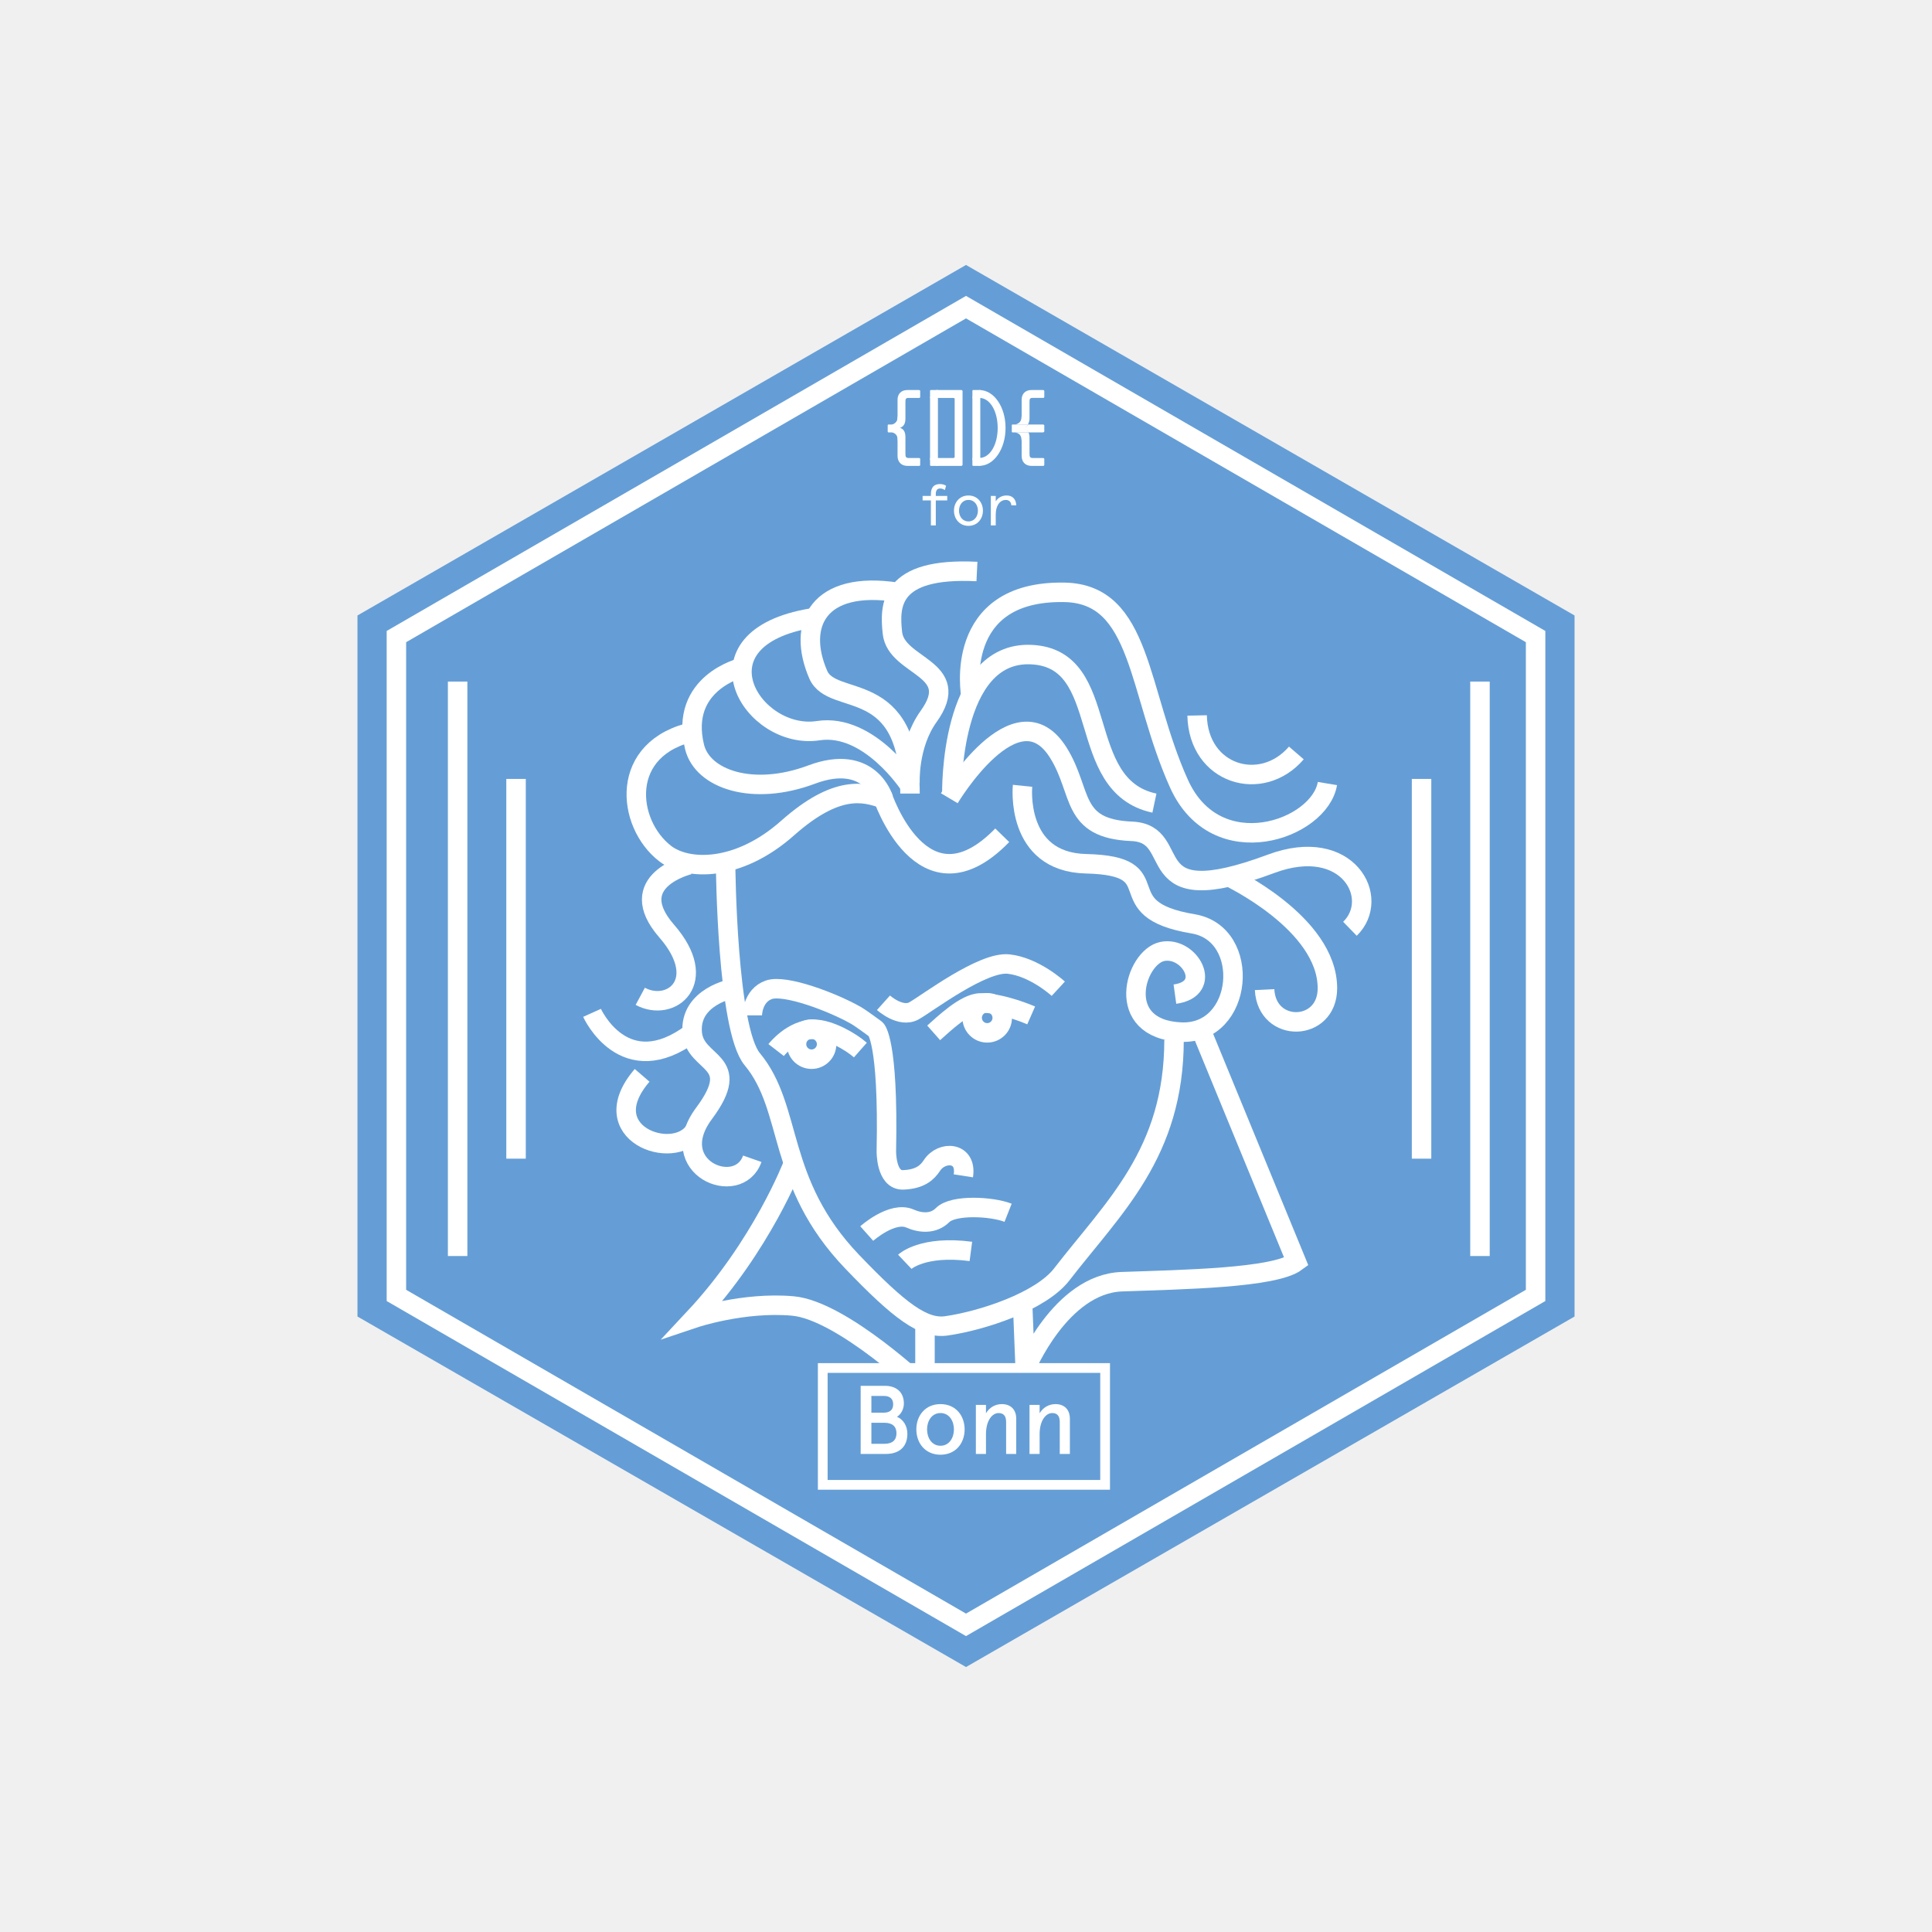
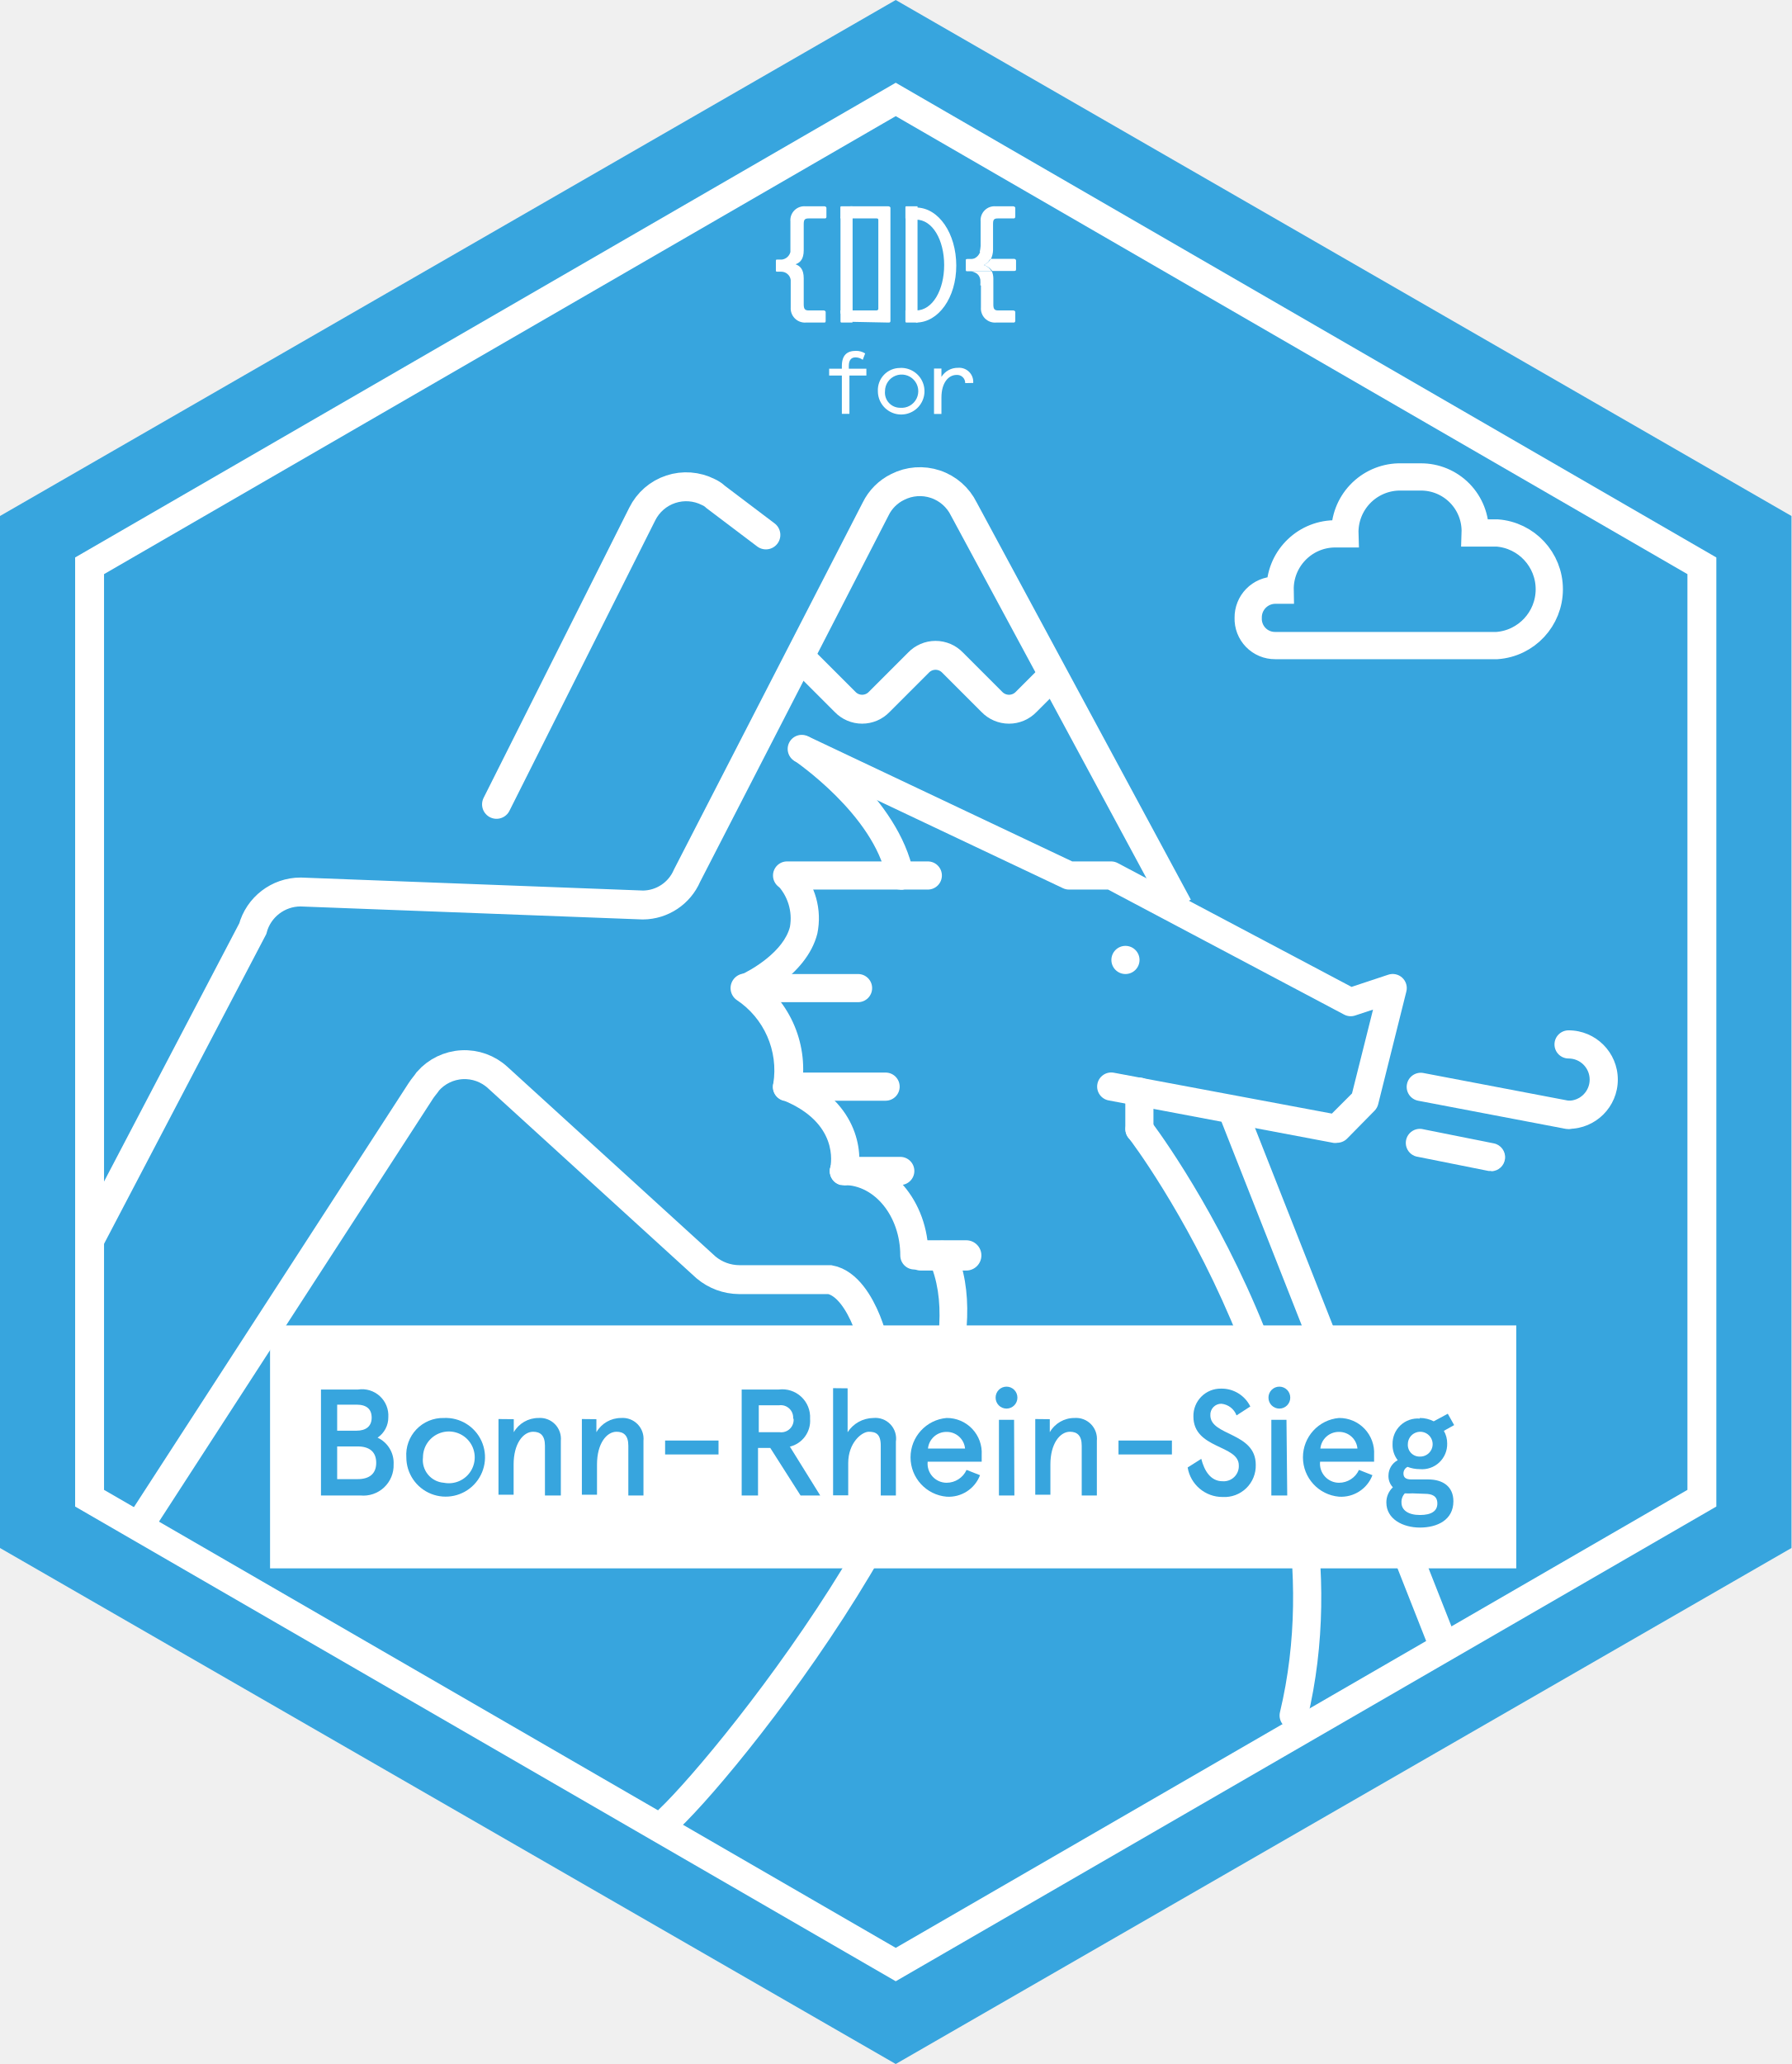
- <svg xmlns="http://www.w3.org/2000/svg" version="1.1" id="Ebene_1" x="0px" y="0px" width="198.425px" height="198.425px" viewBox="0 0 198.425 198.425" enable-background="new 0 0 198.425 198.425" xml:space="preserve">
-   <defs id="defs117" />
-   <g id="g177">
-     <polygon id="polygon2" points="161.713,135.213 99.213,171.213 36.713,135.213 36.713,63.212 99.213,27.212 161.713,63.212 " fill="#659ED6" />
-     <polygon id="polygon4" points="157.713,133.045 99.213,166.879   40.713,133.045 40.713,65.379 99.213,31.545 157.713,65.379 " stroke-miterlimit="10" stroke-width="2" stroke="#FFFFFF" fill="none" />
-     <g id="g112">
-       <path id="path6" d="M79.713,107.845c0,0,1.66-2.15,3.912-2.134   c1.559,0.012,3.733,1.246,4.74,2.134" stroke-miterlimit="10" stroke-width="2" stroke="#FFFFFF" fill="none" />
-       <path id="path8" d="M105.906,104.288c0,0-2.957-1.3-5.209-1.283   c-1.561,0.013-3.797,2.185-4.805,3.074" stroke-miterlimit="10" stroke-width="2" stroke="#FFFFFF" fill="none" />
-       <path id="path10" d="M77.262,104.28c0,0,0-2.02,1.695-2.621   c1.664-0.592,6.563,1.267,8.944,2.621c0.541,0.309,2.047,1.431,2.047,1.431s1.322,1.066,1.084,12.505c0,0-0.059,3.021,1.718,2.962   c1.78-0.061,2.504-0.78,2.963-1.481c1.008-1.542,3.615-1.423,3.227,1.066" stroke-miterlimit="10" stroke-width="2" stroke="#FFFFFF" fill="none" />
-       <circle id="circle12" r="1.545" cy="107.24" cx="83.352" stroke-miterlimit="10" stroke-width="2" stroke="#FFFFFF" fill="none" />
-       <path id="path14" d="M102.934,104.534c0,0.854-0.689,1.545-1.545,1.545   c-0.852,0-1.543-0.691-1.543-1.545c0-0.853,0.691-1.545,1.543-1.545C102.244,102.989,102.934,103.682,102.934,104.534z" stroke-miterlimit="10" stroke-width="2" stroke="#FFFFFF" fill="none" />
-       <path id="path16" d="M90.736,102.989c0,0,1.777,1.595,3.141,0.824   c1.363-0.771,7.052-5.096,9.716-4.799c2.668,0.295,5.098,2.533,5.098,2.533" stroke-miterlimit="10" stroke-width="2" stroke="#FFFFFF" fill="none" />
-       <path id="path18" d="M89.018,126.689c0,0,2.625-2.342,4.445-1.538   c1.067,0.471,2.401,0.588,3.346-0.357c1.105-1.107,5.068-0.892,6.727-0.237" stroke-miterlimit="10" stroke-width="2" stroke="#FFFFFF" fill="none" />
-       <path id="path20" d="M92.928,129.592c0,0,1.814-1.718,6.785-1.065" stroke-miterlimit="10" stroke-width="2" stroke="#FFFFFF" fill="none" />
-       <path id="path22" d="M90.736,82.033c0,0-1.371-4.735-7.385-2.48   c-6.011,2.254-11.207,0.497-12.021-2.856c-1.602-6.603,4.871-8.135,4.871-8.135" stroke-miterlimit="10" stroke-width="2" stroke="#FFFFFF" fill="none" />
-       <path id="path24" d="M90.736,82.033   c-1.975-0.684-4.76-1.496-9.846,3.014c-5.082,4.508-10.299,4.376-12.57,2.623c-4.012-3.095-4.803-10.912,3.01-12.551" stroke-miterlimit="10" stroke-width="2" stroke="#FFFFFF" fill="none" />
-       <path id="path26" d="M90.602,81.685c0,0,4.111,12.557,12.332,4.101" stroke-miterlimit="10" stroke-width="2" stroke="#FFFFFF" fill="none" />
-       <path id="path28" d="M74.525,88.923c0,0,0.139,16.74,2.736,19.862   c4.258,5.115,2.389,12.583,10.268,20.807c4.889,5.102,7.346,6.916,9.685,6.578c3.657-0.527,9.68-2.493,11.838-5.291   c5.297-6.863,11.529-12.432,11.527-24.103" stroke-miterlimit="10" stroke-width="2" stroke="#FFFFFF" fill="none" />
-       <path id="path30" d="M70.775,88.812c0,0-6.814,1.64-2.305,6.812   c4.51,5.173,0.451,8.401-2.713,6.703" stroke-miterlimit="10" stroke-width="2" stroke="#FFFFFF" fill="none" />
-       <path id="path32" d="M75.301,101.512c0,0-4.525,0.814-4.207,4.567   c0.285,3.352,5.35,2.71,1.213,8.272c-4.139,5.562,3.529,8.718,4.955,4.659" stroke-miterlimit="10" stroke-width="2" stroke="#FFFFFF" fill="none" />
-       <path id="path34" d="M60.805,104.024c0,0,3.293,7.312,10.289,2.055" stroke-miterlimit="10" stroke-width="2" stroke="#FFFFFF" fill="none" />
-       <path id="path36" d="M71.33,116.147   c-2.107,3.201-10.525,0.271-5.381-5.704" stroke-miterlimit="10" stroke-width="2" stroke="#FFFFFF" fill="none" />
-       <path id="path38" d="M93.461,80.707c0,0-4.166-6.465-9.422-5.664   c-6.777,1.032-13.264-9.468-0.687-11.564" stroke-miterlimit="10" stroke-width="2" stroke="#FFFFFF" fill="none" />
-       <path id="path40" d="M93.461,80.473c0,0-0.219-3.924,1.916-6.896   c3.602-5.014-3.33-5.014-3.721-8.567c-0.306-2.806-0.338-6.765,8.68-6.313" stroke-miterlimit="10" stroke-width="2" stroke="#FFFFFF" fill="none" />
-       <path id="path42" d="M93.461,81.505c0-12.175-7.947-8.81-9.422-12.212   c-2.232-5.148,0-9.718,8.139-8.46" stroke-miterlimit="10" stroke-width="2" stroke="#FFFFFF" fill="none" />
-       <path id="path44" d="M97.76,81.505c0,0-0.264-14.649,8.146-14.275   c8.41,0.373,4.309,13.477,12.658,15.254" stroke-miterlimit="10" stroke-width="2" stroke="#FFFFFF" fill="none" />
-       <path id="path46" d="M99.713,71.423c0,0-1.955-10.801,9.609-10.587   c7.973,0.148,7.479,10.124,11.758,19.637c3.834,8.516,14.467,4.725,15.252,0" stroke-miterlimit="10" stroke-width="2" stroke="#FFFFFF" fill="none" />
-       <path id="path48" d="M97.498,81.982c0,0,6.896-11.549,11.193-4.685   c2.539,4.057,1.195,7.82,7.543,8.083c5.611,0.235,0.264,8.573,14.327,3.331c7.854-2.926,11.325,3.532,8.085,6.68" stroke-miterlimit="10" stroke-width="2" stroke="#FFFFFF" fill="none" />
-       <path id="path50" d="M105.021,80.707c0,0-0.807,7.834,6.525,8.005   c9.033,0.211,1.834,4.645,11,6.173c6.047,1.008,5.191,11.384-1.24,11.117c-6.99-0.291-4.736-7.721-1.918-8.284   c2.801-0.561,5.299,3.829,1.281,4.385" stroke-miterlimit="10" stroke-width="2" stroke="#FFFFFF" fill="none" />
-       <path id="path52" d="M126.064,89.977c0,0,10.268,4.774,10.268,11.523   c0,4.502-6.227,4.655-6.453,0.138" stroke-miterlimit="10" stroke-width="2" stroke="#FFFFFF" fill="none" />
-       <path id="path54" d="M122.949,73.48   c0.125,6.06,6.598,8.024,10.193,3.853" stroke-miterlimit="10" stroke-width="2" stroke="#FFFFFF" fill="none" />
-       <path id="path56" d="M81.44,119.588c0,0-3.188,8.353-10.146,15.792   c0,0,5.061-1.702,10.127-1.251c5.067,0.45,13.579,8.557,13.579,8.557V136" stroke-miterlimit="10" stroke-width="2" stroke="#FFFFFF" fill="none" />
-       <path id="path58" d="M105.021,133.788l0.277,6.868   c0,0,3.605-8.793,9.92-9.02c6.312-0.225,15.67-0.368,17.924-2.045l-9.826-23.896" stroke-miterlimit="10" stroke-width="2" stroke="#FFFFFF" fill="none" />
-       <rect id="rect60" height="12" width="29" fill="#659ED6" y="140.5" x="84.5" />
-       <rect id="rect62" height="12" width="29" stroke-miterlimit="10" stroke="#FFFFFF" fill="none" y="140.5" x="84.5" />
-       <path id="path64" d="M90.873,142.329c1.158,0,1.959,0.619,1.959,1.828c0,0.54-0.301,1.13-0.711,1.35   c0.66,0.279,1.07,0.949,1.07,1.759c0,1.31-0.82,2.06-2.199,2.06h-2.598v-6.996H90.873z M89.494,143.368v1.719h1.279   c0.619,0,0.959-0.289,0.959-0.859s-0.34-0.859-0.959-0.859H89.494z M89.494,146.126v2.159h1.348c0.81,0,1.23-0.38,1.23-1.079   s-0.42-1.08-1.23-1.08H89.494z" fill="#FFFFFF" />
-       <path id="path66" d="M96.592,144.208c1.561,0,2.479,1.179,2.479,2.598c0,1.42-0.917,2.6-2.479,2.6   c-1.559,0-2.479-1.18-2.479-2.6C94.113,145.387,95.033,144.208,96.592,144.208 M96.592,148.485c0.91,0,1.381-0.83,1.381-1.68   s-0.471-1.679-1.381-1.679c-0.908,0-1.379,0.829-1.379,1.679S95.684,148.485,96.592,148.485" fill="#FFFFFF" />
-       <path id="path68" d="M101.264,144.288v0.859c0.359-0.6,0.959-0.939,1.629-0.939c0.879,0,1.479,0.529,1.479,1.509v3.608h-1.039   v-3.279c0-0.68-0.309-0.919-0.779-0.919c-0.65,0-1.289,0.77-1.289,2.159v2.039h-1.039v-5.037H101.264z" fill="#FFFFFF" />
-       <path id="path70" d="M106.773,144.288v0.859c0.359-0.6,0.959-0.939,1.629-0.939c0.879,0,1.479,0.529,1.479,1.509v3.608h-1.039   v-3.279c0-0.68-0.309-0.919-0.779-0.919c-0.65,0-1.289,0.77-1.289,2.159v2.039h-1.039v-5.037H106.773z" fill="#FFFFFF" />
-       <line id="line72" y2="129" x2="47" y1="70" x1="47" stroke-miterlimit="10" stroke-width="2" stroke="#FFFFFF" fill="none" />
-       <line id="line74" y2="119" x2="53" y1="80" x1="53" stroke-miterlimit="10" stroke-width="2" stroke="#FFFFFF" fill="none" />
-       <line id="line76" y2="70" x2="152" y1="129" x1="152" stroke-miterlimit="10" stroke-width="2" stroke="#FFFFFF" fill="none" />
-       <line id="line78" y2="80" x2="146" y1="119" x1="146" stroke-miterlimit="10" stroke-width="2" stroke="#FFFFFF" fill="none" />
-       <path id="path80" d="M97.041,50.332c-0.187-0.121-0.324-0.162-0.486-0.162c-0.287,0-0.444,0.18-0.444,0.569v0.198h1.174v0.456   h-1.174v2.566h-0.504v-2.566h-0.851v-0.456h0.851v-0.185c0-0.732,0.354-1.038,0.93-1.038c0.275,0,0.461,0.071,0.629,0.174   L97.041,50.332z" fill="#FFFFFF" />
-       <path id="path82" d="M99.465,50.889c0.924,0,1.486,0.726,1.486,1.559s-0.562,1.56-1.486,1.56s-1.488-0.727-1.488-1.56   S98.541,50.889,99.465,50.889 M99.465,53.552c0.617,0,0.971-0.522,0.971-1.104c0-0.581-0.354-1.103-0.971-1.103   s-0.971,0.522-0.971,1.103C98.494,53.03,98.848,53.552,99.465,53.552" fill="#FFFFFF" />
-       <path id="path84" d="M103.873,51.896c-0.041-0.348-0.221-0.552-0.582-0.552c-0.527,0-1.025,0.498-1.025,1.524v1.091h-0.502   v-3.022h0.502v0.557c0.234-0.366,0.613-0.606,1.117-0.606c0.6,0,0.959,0.361,0.994,1.008H103.873z" fill="#FFFFFF" />
-       <polygon id="polygon86" points="95.52,40.766 95.52,40.867 95.52,47.241 96.053,47.241 96.202,47.241 96.329,47.241 96.329,40.766     " fill="#FFFFFF" />
-       <path id="path88" d="M98.729,47.848c0.057,0,0.129-0.051,0.129-0.105v-7.584c0-0.055-0.072-0.101-0.129-0.101h-2.527   c-0.055,0-0.075,0.022-0.075,0.051v0.151v0.506c0,0.055,0.02,0.102,0.075,0.102h1.718c0.057,0,0.129,0.044,0.129,0.099v5.967   c0,0.055-0.072,0.104-0.129,0.104h-1.718c-0.055,0-0.075,0.019-0.075,0.047v0.152v0.506c0,0.054,0.02,0.105,0.075,0.105H98.729z" fill="#FFFFFF" />
-       <polygon id="polygon90" points="99.869,40.766 99.869,40.867 99.869,47.241 100.549,47.241 100.68,47.241 100.68,40.766  " fill="#FFFFFF" />
-       <path id="path92" d="M100.578,47.844v-0.81c1.113,0,1.889-1.383,1.889-3.084c0-1.7-0.775-3.084-1.889-3.084v-0.808   c1.518,0,2.697,1.746,2.697,3.892C103.275,46.097,102.096,47.844,100.578,47.844" fill="#FFFFFF" />
-       <path id="path94" d="M92.182,45.355v1.115v0.36c0,0.605,0.387,1.017,0.998,1.017h0.172h0.496h0.584   c0.029,0,0.076-0.051,0.076-0.105v-0.608c0-0.054-0.07-0.096-0.127-0.096h-0.58h-0.297h-0.183c-0.262,0-0.33-0.112-0.33-0.411   v-0.177v-0.974v-0.594c0-0.609-0.248-0.834-0.551-0.945c0.303-0.109,0.551-0.334,0.551-0.943v-0.422v-1.07V41.25   c0-0.294,0.058-0.382,0.33-0.382h0.228h0.289h0.594c0.029,0,0.076-0.047,0.076-0.102v-0.607c0-0.055-0.07-0.101-0.127-0.101h-0.486   h-0.457H93.18c-0.611,0-0.998,0.397-0.998,0.989v0.317v1.323c0,0-0.021,0.304-0.035,0.407c-0.039,0.274-0.373,0.508-0.582,0.505   h-0.317c-0.056,0-0.078,0.043-0.078,0.099v0.607c0,0.055,0.022,0.104,0.078,0.104h0.289c0.266-0.004,0.6,0.218,0.625,0.552   C92.169,45.057,92.182,45.355,92.182,45.355" fill="#FFFFFF" />
-       <path id="path96" d="M96.201,40.058h-0.287h-0.318c-0.057,0-0.077,0.046-0.077,0.101v0.187v0.42v0.102h0.077h0.605h0.127v-0.102   v-0.607v-0.101H96.201z" fill="#FFFFFF" />
-       <path id="path98" d="M95.52,47.135v0.287v0.32c0,0.055,0.02,0.106,0.076,0.106h0.186h0.42h0.127v-0.106v-0.607v-0.097h-0.127   h-0.606H95.52V47.135z" fill="#FFFFFF" />
-       <path id="path100" d="M100.549,40.058h-0.285h-0.32c-0.057,0-0.074,0.046-0.074,0.101v0.187v0.42v0.102h0.074h0.605h0.131v-0.102   v-0.607v-0.101H100.549z" fill="#FFFFFF" />
-       <path id="path102" d="M99.869,47.135v0.287v0.32c0,0.055,0.018,0.106,0.074,0.106h0.186h0.42h0.131v-0.106v-0.607v-0.097h-0.131   h-0.605h-0.074V47.135z" fill="#FFFFFF" />
-       <path id="path104" d="M104.928,45.355v1.115v0.36c0,0.605,0.381,1.017,0.992,1.017h0.172h0.496h0.584   c0.026,0,0.082-0.051,0.082-0.105v-0.608c0-0.054-0.076-0.096-0.133-0.096h-0.58h-0.297h-0.184c-0.262,0-0.324-0.112-0.324-0.411   v-0.177v-0.974v-0.594c0-0.195-0.057-0.373-0.102-0.474h-1.357c0.373,0.101,0.531,0.234,0.609,0.558   C104.924,45.128,104.928,45.355,104.928,45.355" fill="#FFFFFF" />
-       <path id="path106" d="M104.871,43.094c-0.078,0.265-0.254,0.403-0.566,0.505h1.275c0.078-0.202,0.156-0.337,0.156-0.606v-0.42   v-1.07v-0.254c0-0.294,0.053-0.382,0.324-0.382h0.229h0.289h0.594c0.027,0,0.082-0.046,0.082-0.101v-0.608   c0-0.054-0.076-0.1-0.133-0.1h-0.486h-0.457h-0.258c-0.612,0-0.992,0.396-0.992,0.989v0.317v1.323   C104.928,42.687,104.91,42.961,104.871,43.094" fill="#FFFFFF" />
-       <path id="path108" d="M105.068,44.01c0.205,0.074,0.428,0.195,0.566,0.398h1.486c0.057,0,0.133-0.048,0.133-0.103v-0.607   c0-0.056-0.076-0.1-0.133-0.1h-1.541C105.479,43.801,105.236,43.948,105.068,44.01" fill="#FFFFFF" />
-       <path id="path110" d="M103.986,43.599c-0.055,0-0.07,0.044-0.07,0.099v0.607c0,0.055,0.016,0.104,0.07,0.104h0.291h1.357   c-0.092-0.204-0.316-0.342-0.479-0.405c0.168-0.062,0.322-0.203,0.424-0.405h-1.275H103.986z" fill="#FFFFFF" />
-     </g>
+ <svg xmlns="http://www.w3.org/2000/svg" id="Ebene_1" data-name="Ebene 1" viewBox="0 0 118.37 136.36">
+   <defs>
+     <style>.cls-1,.cls-5,.cls-7,.cls-8,.cls-9{fill:none;}.cls-2{fill:#37a5de;}.cls-3{clip-path:url(#clip-path);}.cls-4{fill:#fff;}.cls-5,.cls-7,.cls-8,.cls-9{stroke:#fff;stroke-miterlimit:10;}.cls-5,.cls-7{stroke-width:1.91px;}.cls-6{clip-path:url(#clip-path-2);}.cls-7{stroke-linecap:round;}.cls-8{stroke-width:1.8px;}.cls-9{stroke-width:0.99px;}</style>
+     <clipPath id="clip-path" transform="translate(-8.99 -9.49)">
+       <rect class="cls-1" width="136.35" height="155.34" />
+     </clipPath>
+     <clipPath id="clip-path-2" transform="translate(-8.99 -9.49)">
+       <rect class="cls-1" width="136.35" height="155.34" />
+     </clipPath>
+   </defs>
+   <polygon class="cls-2" points="0 102.27 0 34.09 59.19 0 118.38 34.09 118.38 102.27 59.19 136.36 0 102.27" />
+   <g class="cls-3">
+     <path class="cls-4" d="M66,33.26a.82.82,0,0,0-.48-.16c-.28,0-.44.18-.44.56v.19h1.16v.45H65.12v2.53h-.5V34.3h-.84v-.45h.84v-.18c0-.72.35-1,.92-1a1.11,1.11,0,0,1,.62.17Z" transform="translate(-8.99 -9.49)" />
+     <path class="cls-4" d="M68.42,33.8A1.54,1.54,0,1,1,67,35.34a1.46,1.46,0,0,1,1.47-1.54m0,2.63a1.1,1.1,0,1,0-1-1.09,1,1,0,0,0,1,1.09" transform="translate(-8.99 -9.49)" />
+     <path class="cls-4" d="M72.77,34.8a.53.53,0,0,0-.57-.54c-.52,0-1,.49-1,1.5v1.08h-.49v-3h.49v.55a1.26,1.26,0,0,1,1.1-.6.93.93,0,0,1,1,1Z" transform="translate(-8.99 -9.49)" />
+     <polygon class="cls-4" points="55.54 14.33 55.54 14.43 55.54 20.72 56.07 20.72 56.22 20.72 56.34 20.72 56.34 14.33 55.54 14.33" />
+     <path class="cls-4" d="M67.7,30.8c.06,0,.13,0,.13-.1V23.22c0-.05-.07-.1-.13-.1H65.2c-.05,0-.07,0-.07.05v.65c0,.05,0,.1.07.1H66.9c.06,0,.13,0,.13.1V29.9c0,.06-.07.1-.13.1H65.2c-.05,0-.07,0-.07,0v.65c0,.05,0,.1.07.1Z" transform="translate(-8.99 -9.49)" />
+     <polygon class="cls-4" points="59.84 14.33 59.84 14.43 59.84 20.72 60.51 20.72 60.63 20.72 60.63 14.33 59.84 14.33" />
+     <path class="cls-4" d="M69.52,30.8V30c1.1,0,1.86-1.36,1.86-3s-.76-3-1.86-3v-.8c1.5,0,2.66,1.72,2.66,3.84S71,30.8,69.52,30.8" transform="translate(-8.99 -9.49)" />
+     <path class="cls-4" d="M61.24,28.35V29.8a.94.94,0,0,0,1,1h1.24s.07,0,.07-.1v-.6c0-.05-.07-.1-.12-.1h-1c-.26,0-.33-.11-.33-.4V27.88c0-.6-.24-.82-.54-.93.3-.11.54-.33.54-.93V24.3c0-.29.06-.38.33-.38h1.1a.1.1,0,0,0,.07-.1v-.6c0-.05-.07-.1-.12-.1H62.22a.92.92,0,0,0-1,1v1.62s0,.3,0,.4a.67.67,0,0,1-.57.5h-.31c-.06,0-.08,0-.08.1v.6c0,.06,0,.1.08.1h.28a.63.63,0,0,1,.62.54c0,.1,0,.39,0,.39" transform="translate(-8.99 -9.49)" />
+     <path class="cls-4" d="M65.2,23.12h-.6c-.06,0-.08,0-.08.1v.7h.8v-.8Z" transform="translate(-8.99 -9.49)" />
+     <path class="cls-4" d="M64.53,30.1v.6c0,.05,0,.1.07.1h.72V30h-.8Z" transform="translate(-8.99 -9.49)" />
+     <path class="cls-4" d="M69.49,23.12h-.6c-.06,0-.07,0-.07.1v.7h.8v-.8Z" transform="translate(-8.99 -9.49)" />
+     <path class="cls-4" d="M68.82,30.1v.6c0,.05,0,.1.07.1h.73V30h-.8Z" transform="translate(-8.99 -9.49)" />
+     <path class="cls-4" d="M73.81,28.35V29.8a.93.93,0,0,0,1,1H76a.12.12,0,0,0,.08-.1v-.6c0-.05-.07-.1-.13-.1h-1c-.26,0-.32-.11-.32-.4V27.88a1.17,1.17,0,0,0-.1-.47H73.17c.37.1.53.23.6.55a2.33,2.33,0,0,1,0,.38" transform="translate(-8.99 -9.49)" />
+     <path class="cls-4" d="M73.76,26.12a.73.73,0,0,1-.56.5h1.26a1.41,1.41,0,0,0,.15-.6V24.3c0-.29.05-.38.32-.38H76a.11.11,0,0,0,.08-.1v-.6c0-.05-.08-.1-.13-.1H74.79a.92.92,0,0,0-1,1v1.62a2.77,2.77,0,0,1-.06.4" transform="translate(-8.99 -9.49)" />
+     <path class="cls-4" d="M74,27a1.11,1.11,0,0,1,.56.39H76c.06,0,.13,0,.13-.1v-.6c0-.05-.08-.1-.13-.1H74.46A1,1,0,0,1,74,27" transform="translate(-8.99 -9.49)" />
+     <path class="cls-4" d="M72.88,26.61c-.06,0-.07,0-.07.1v.6c0,.05,0,.1.07.1h1.63A.87.87,0,0,0,74,27a.79.79,0,0,0,.42-.4H72.88Z" transform="translate(-8.99 -9.49)" />
+     <polygon class="cls-5" points="112.46 98.98 59.19 129.79 5.92 98.98 5.92 37.38 59.19 6.57 112.46 37.38 112.46 98.98" />
+   </g>
+   <g class="cls-6">
+     <path class="cls-5" d="M66.62,98.31c.46,1.15-.51-3.85-2.79-4.28h-6a3.45,3.45,0,0,1-2.19-.81L41.88,80.68a3.23,3.23,0,0,0-4.61.24c-.16.24-.32.4-.48.65L18.31,110.09" transform="translate(-8.99 -9.49)" />
+     <path class="cls-5" d="M86.84,69.38,72.68,43.12a3.24,3.24,0,0,0-4.37-1.46,3.17,3.17,0,0,0-1.46,1.46L54.39,67.34a3.2,3.2,0,0,1-2.91,1.94l-22.63-.86a3.28,3.28,0,0,0-3.16,2.43L14.91,91.43" transform="translate(-8.99 -9.49)" />
+     <path class="cls-7" d="M41.8,62.63l9.63-19.18A3.24,3.24,0,0,1,55.8,42a1.7,1.7,0,0,1,.48.32l3.32,2.51" transform="translate(-8.99 -9.49)" />
+     <path class="cls-5" d="M62.11,53.14l2.72,2.72a1.56,1.56,0,0,0,2.26,0l2.59-2.59a1.56,1.56,0,0,1,2.26,0l2.59,2.59a1.57,1.57,0,0,0,2.27,0l1.72-1.72" transform="translate(-8.99 -9.49)" />
+     <line class="cls-5" x1="35.8" y1="94.12" x2="35.8" y2="94.12" />
+     <path class="cls-8" d="M106.47,44.7h1.44a3.73,3.73,0,0,1,0,7.44H93.25a1.77,1.77,0,0,1-1.78-1.83,1.8,1.8,0,0,1,1.78-1.83h.33a3.65,3.65,0,0,1,3.56-3.72h.72A3.65,3.65,0,0,1,101.41,41h1.45A3.58,3.58,0,0,1,106.47,44.7Z" transform="translate(-8.99 -9.49)" />
+     <path class="cls-4" d="M72.84,93.43h-3a1,1,0,0,1,0-2h3a1,1,0,1,1,0,2" transform="translate(-8.99 -9.49)" />
+     <path class="cls-4" d="M83.36,73.84a.93.93,0,0,1,0-1.86h0a.93.93,0,1,1,0,1.86" transform="translate(-8.99 -9.49)" />
+     <path class="cls-4" d="M68.48,68.26a.93.93,0,0,1-.91-.75c-.84-4.21-6.06-7.74-6.11-7.78a.93.93,0,0,1,1-1.55c.24.16,5.91,4,6.9,9a.93.93,0,0,1-.73,1.09l-.18,0" transform="translate(-8.99 -9.49)" />
+     <path class="cls-4" d="M94.48,123.73l-.22,0a.93.93,0,0,1-.69-1.12c4.48-18.76-9.82-37.74-9.95-37.87a.93.93,0,0,1,1.32-1.31c.13.13,15.17,19.81,10.44,39.61a.93.93,0,0,1-.9.71" transform="translate(-8.99 -9.49)" />
+     <path class="cls-4" d="M68.48,87.78H64.76a.93.93,0,1,1,0-1.86h3.72a.93.93,0,1,1,0,1.86" transform="translate(-8.99 -9.49)" />
+     <path class="cls-4" d="M97.3,85l-.17,0L82.25,82.19a.93.93,0,0,1,.34-1.83L97,83.06l1.33-1.33,1.39-5.54-1.18.39a.93.93,0,0,1-.73-.06l-15.6-8.26H79.63a.94.94,0,0,1-.4-.09L61.57,59.81a.93.93,0,0,1,.8-1.68L79.84,66.4h2.58a.93.93,0,0,1,.43.11l15.45,8.18,2.41-.8A.93.93,0,0,1,101.92,75l-1.86,7.44a.93.93,0,0,1-.24.43L98,84.72a.94.94,0,0,1-.66.27" transform="translate(-8.99 -9.49)" />
+     <path class="cls-4" d="M70.34,68.26H61a.93.93,0,1,1,0-1.86h9.3a.93.93,0,1,1,0,1.86" transform="translate(-8.99 -9.49)" />
+     <path class="cls-4" d="M65.69,75.7H58.25a.93.93,0,0,1,0-1.86h7.44a.93.93,0,1,1,0,1.86" transform="translate(-8.99 -9.49)" />
+     <path class="cls-4" d="M67.55,82.21H61a.93.93,0,1,1,0-1.86h6.51a.93.93,0,1,1,0,1.86" transform="translate(-8.99 -9.49)" />
+     <path class="cls-4" d="M64.76,87.78l-.23,0a.93.93,0,0,1-.68-1.13c.07-.29.57-3-3.16-4.49a.93.93,0,1,1,.69-1.73c4.27,1.71,4.67,5.11,4.28,6.67a.93.93,0,0,1-.9.7" transform="translate(-8.99 -9.49)" />
+     <path class="cls-4" d="M61,82.21l-.23,0a.93.93,0,0,1-.68-1.13,5.58,5.58,0,0,0-2.44-5.54A.93.93,0,0,1,58.81,74a7.39,7.39,0,0,1,3.13,7.48.93.93,0,0,1-.9.71" transform="translate(-8.99 -9.49)" />
+     <path class="cls-4" d="M58.25,75.7a.93.93,0,0,1-.37-1.78c.78-.34,2.9-1.57,3.31-3.2a3.21,3.21,0,0,0-.87-2.8.93.93,0,0,1,1.45-1.16A5,5,0,0,1,63,71.17c-.72,2.85-4.22,4.39-4.37,4.45a.93.93,0,0,1-.36.07" transform="translate(-8.99 -9.49)" />
+     <path class="cls-4" d="M84.28,85a.93.93,0,0,1-.93-.93V81.61a.93.93,0,0,1,1.86,0v2.46a.93.93,0,0,1-.93.93" transform="translate(-8.99 -9.49)" />
+     <path class="cls-4" d="M53.37,130.64a1.35,1.35,0,0,1-.84-.3.93.93,0,0,1,0-1.31c4.21-4,22.26-26.53,17.86-36.21A.93.93,0,0,1,72.11,92c4.83,10.63-13.7,34-18.27,38.32-.18.17-.24.27-.47.27" transform="translate(-8.99 -9.49)" />
+     <path class="cls-4" d="M69.41,93.36a.93.93,0,0,1-.93-.93c0-2.56-1.67-4.65-3.72-4.65a.93.93,0,1,1,0-1.86c3.08,0,5.58,2.92,5.58,6.51a.93.93,0,0,1-.93.93" transform="translate(-8.99 -9.49)" />
+     <path class="cls-4" d="M93.63,110.09H89.92a.93.93,0,1,1,0-1.86h3.71a.93.93,0,1,1,0,1.86" transform="translate(-8.99 -9.49)" />
+     <path class="cls-4" d="M93.35,104.52H89.58a.93.93,0,0,1,0-1.86h3.77a.93.93,0,1,1,0,1.86" transform="translate(-8.99 -9.49)" />
+     <path class="cls-4" d="M112.64,84.07a.93.93,0,1,1,0-1.86,1.39,1.39,0,1,0,0-2.79.93.93,0,0,1,0-1.86,3.25,3.25,0,1,1,0,6.51" transform="translate(-8.99 -9.49)" />
+     <path class="cls-4" d="M112.64,84.07l-.18,0-9.76-1.86a.93.93,0,1,1,.35-1.83l9.76,1.86a.93.93,0,0,1-.17,1.84" transform="translate(-8.99 -9.49)" />
+     <path class="cls-4" d="M107.53,86.85l-.18,0-4.65-.93a.93.93,0,1,1,.36-1.82l4.65.93a.93.93,0,0,1-.18,1.84" transform="translate(-8.99 -9.49)" />
+     <line class="cls-5" x1="81.45" y1="73.37" x2="95.43" y2="108.83" />
+     <rect class="cls-4" x="18.34" y="88.06" width="81.36" height="15.06" />
+     <rect class="cls-9" x="18.34" y="88.06" width="81.36" height="15.06" />
+     <path class="cls-2" d="M32.65,101.29a1.74,1.74,0,0,1,2,1.83,1.61,1.61,0,0,1-.71,1.35A1.84,1.84,0,0,1,35,106.23a2,2,0,0,1-2.2,2.06h-2.6v-7Zm-1.38,1v1.72h1.28c.62,0,1-.29,1-.86s-.34-.86-1-.86Zm0,2.76v2.16h1.35c.81,0,1.23-.38,1.23-1.08s-.42-1.08-1.23-1.08Z" transform="translate(-8.99 -9.49)" />
+     <path class="cls-2" d="M38.32,103.17a2.6,2.6,0,1,1-2.48,2.6,2.43,2.43,0,0,1,2.48-2.6m0,4.28a1.71,1.71,0,1,0-1.38-1.68,1.5,1.5,0,0,0,1.38,1.68" transform="translate(-8.99 -9.49)" />
+     <path class="cls-2" d="M42.94,103.25v.86a1.88,1.88,0,0,1,1.63-.94,1.38,1.38,0,0,1,1.48,1.51v3.61H45V105c0-.68-.31-.92-.78-.92-.65,0-1.29.77-1.29,2.16v2h-1v-5Z" transform="translate(-8.99 -9.49)" />
+     <path class="cls-2" d="M48.4,103.25v.86a1.88,1.88,0,0,1,1.63-.94,1.38,1.38,0,0,1,1.48,1.51v3.61h-1V105c0-.68-.31-.92-.78-.92-.65,0-1.29.77-1.29,2.16v2h-1v-5Z" transform="translate(-8.99 -9.49)" />
+     <rect class="cls-2" x="43.95" y="95.17" width="3.53" height="0.92" />
+     <path class="cls-2" d="M61.19,105.07l2,3.22h-1.3l-2-3.14h-.81v3.14H58v-7h2.45a1.84,1.84,0,0,1,2.07,1.93,1.76,1.76,0,0,1-1.36,1.85m.24-1.85a.82.82,0,0,0-.92-.89H59.13v1.78h1.38a.82.82,0,0,0,.92-.89" transform="translate(-8.99 -9.49)" />
+     <path class="cls-2" d="M65,101.21v2.9a2.06,2.06,0,0,1,1.7-.94,1.37,1.37,0,0,1,1.49,1.57v3.55h-1V105c0-.77-.32-.92-.79-.92s-1.36.73-1.36,2.07v2.13h-1v-7.08Z" transform="translate(-8.99 -9.49)" />
+     <path class="cls-2" d="M73.86,106.06H70.29a1.26,1.26,0,0,0,1.25,1.39,1.45,1.45,0,0,0,1.32-.85l.89.35a2.21,2.21,0,0,1-2.21,1.42,2.61,2.61,0,0,1,0-5.2,2.3,2.3,0,0,1,2.32,2.44Zm-3.55-.87h2.45a1.21,1.21,0,0,0-1.22-1.1,1.22,1.22,0,0,0-1.23,1.1" transform="translate(-8.99 -9.49)" />
+     <path class="cls-2" d="M75.5,101.1a.72.72,0,0,1,.72.73.72.72,0,0,1-1.44,0,.72.72,0,0,1,.72-.73m.52,7.19H75v-5h1Z" transform="translate(-8.99 -9.49)" />
+     <path class="cls-2" d="M78.36,103.25v.86a1.87,1.87,0,0,1,1.63-.94,1.38,1.38,0,0,1,1.48,1.51v3.61h-1V105c0-.68-.31-.92-.78-.92-.65,0-1.29.77-1.29,2.16v2h-1v-5Z" transform="translate(-8.99 -9.49)" />
+     <rect class="cls-2" x="73.91" y="95.17" width="3.53" height="0.92" />
+     <path class="cls-2" d="M90.7,103a1.19,1.19,0,0,0-1-.77.72.72,0,0,0-.73.76c0,1.38,3,1.11,3,3.27a2.07,2.07,0,0,1-2.19,2.13,2.33,2.33,0,0,1-2.31-1.95l.9-.57c.2.78.61,1.48,1.41,1.48a1,1,0,0,0,1.07-1.05c0-1.37-3-1.07-3-3.23a1.8,1.8,0,0,1,1.83-1.84,2.11,2.11,0,0,1,1.93,1.18Z" transform="translate(-8.99 -9.49)" />
+     <path class="cls-2" d="M93.53,101.1a.72.72,0,0,1,.72.73.72.72,0,0,1-1.44,0,.72.72,0,0,1,.72-.73m.52,7.19H93v-5h1Z" transform="translate(-8.99 -9.49)" />
+     <path class="cls-2" d="M99.79,106.06H96.22a1.26,1.26,0,0,0,1.25,1.39,1.45,1.45,0,0,0,1.32-.85l.89.35a2.21,2.21,0,0,1-2.21,1.42,2.61,2.61,0,0,1,0-5.2,2.3,2.3,0,0,1,2.32,2.44Zm-3.55-.87h2.45a1.21,1.21,0,0,0-1.22-1.1,1.22,1.22,0,0,0-1.23,1.1" transform="translate(-8.99 -9.49)" />
+     <path class="cls-2" d="M102.81,103.17a2,2,0,0,1,.92.22l.93-.5.42.75-.68.38a1.64,1.64,0,0,1,.22.84,1.66,1.66,0,0,1-1.81,1.69,2.25,2.25,0,0,1-.81-.15.48.48,0,0,0-.27.44c0,.27.17.39.52.39h1.11c1,0,1.67.49,1.67,1.44,0,1.25-1.08,1.74-2.21,1.74s-2.22-.56-2.22-1.66a1.36,1.36,0,0,1,.43-1,1.07,1.07,0,0,1-.29-.79,1.15,1.15,0,0,1,.61-1,1.64,1.64,0,0,1-.34-1.06,1.66,1.66,0,0,1,1.8-1.69m-.48,4.94a3.93,3.93,0,0,1-.51,0,.83.83,0,0,0-.22.61c0,.5.45.82,1.22.82s1.15-.27,1.15-.76-.34-.64-.83-.64Zm.48-2.43a.82.82,0,1,0-.79-.82.77.77,0,0,0,.79.82" transform="translate(-8.99 -9.49)" />
  </g>
</svg>
